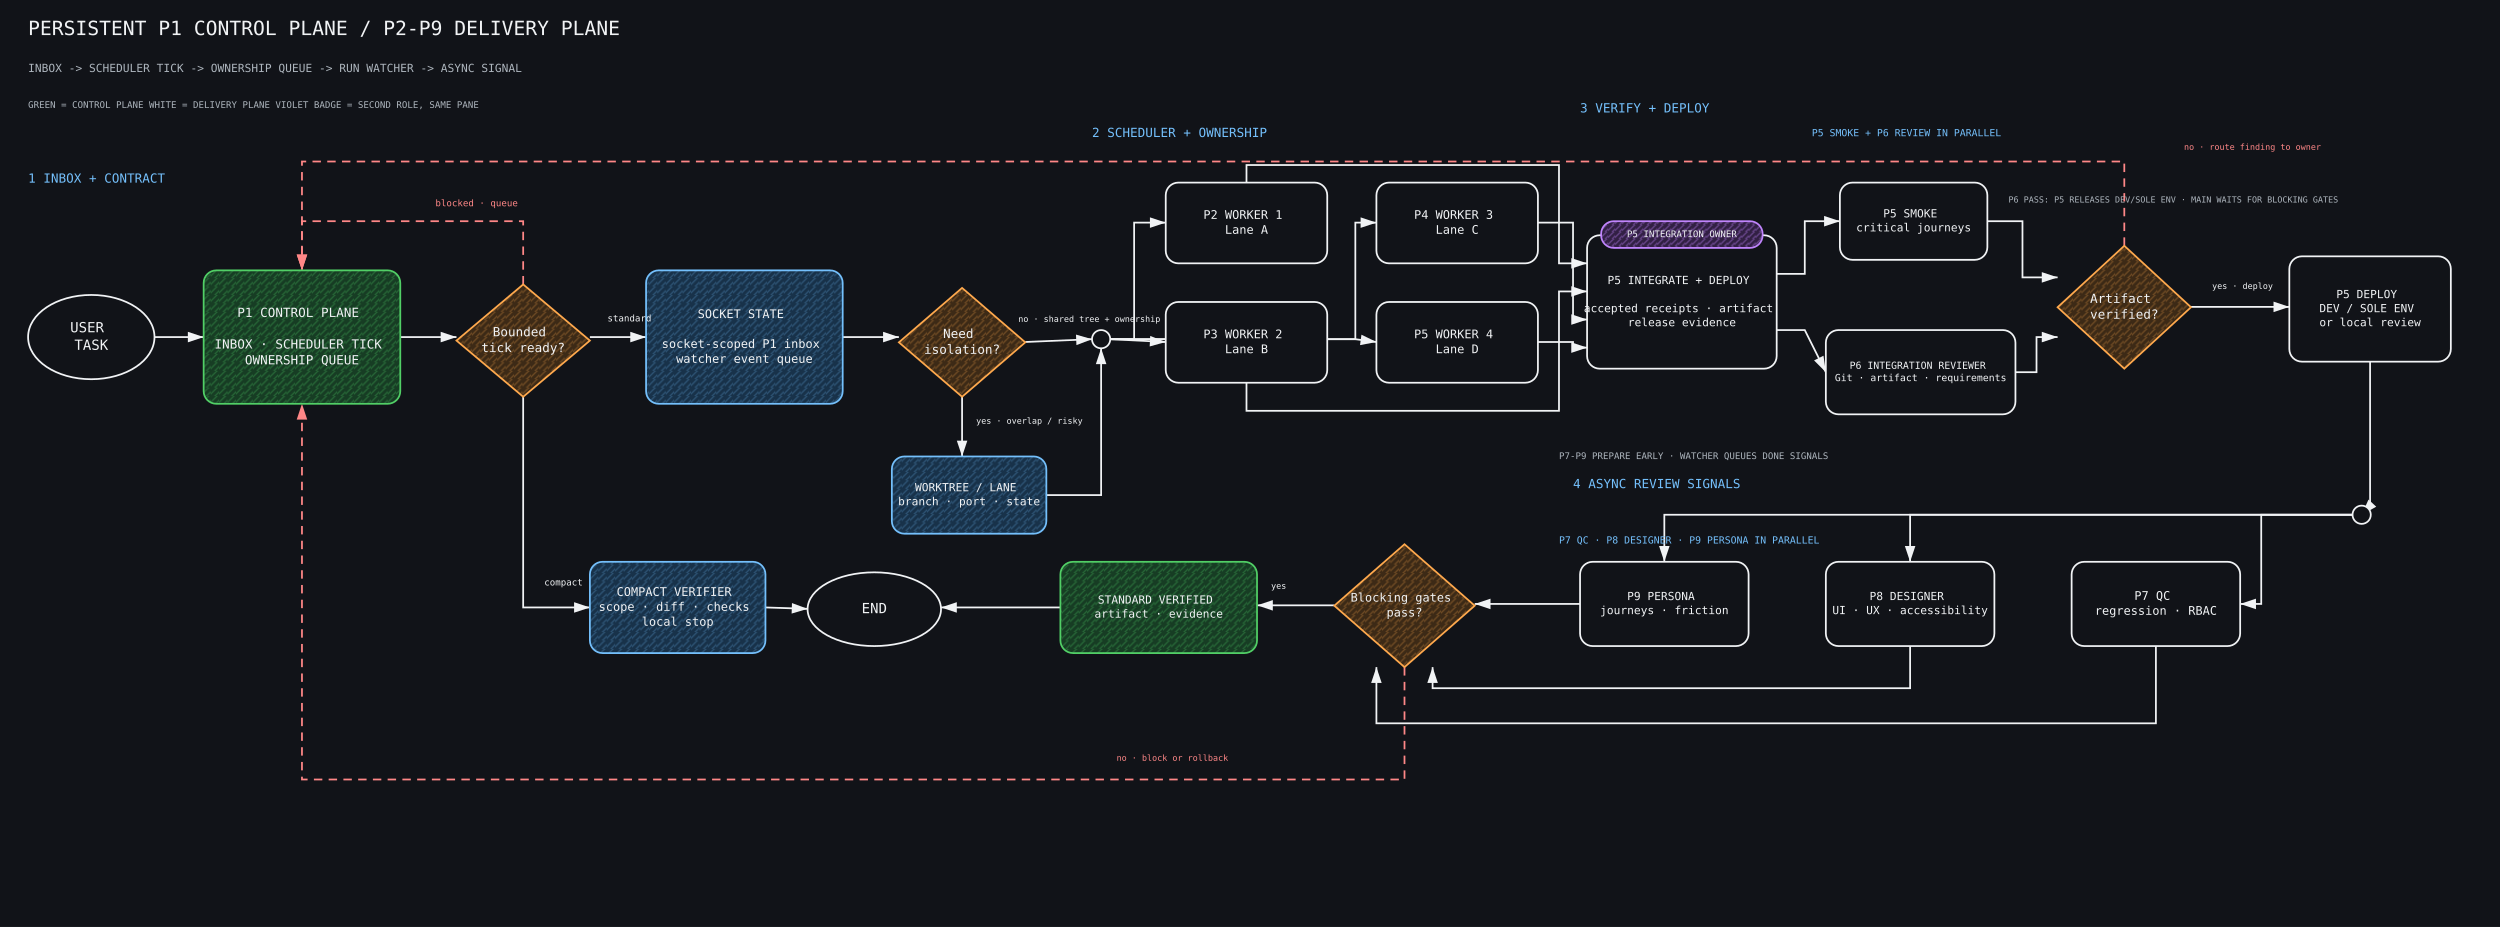
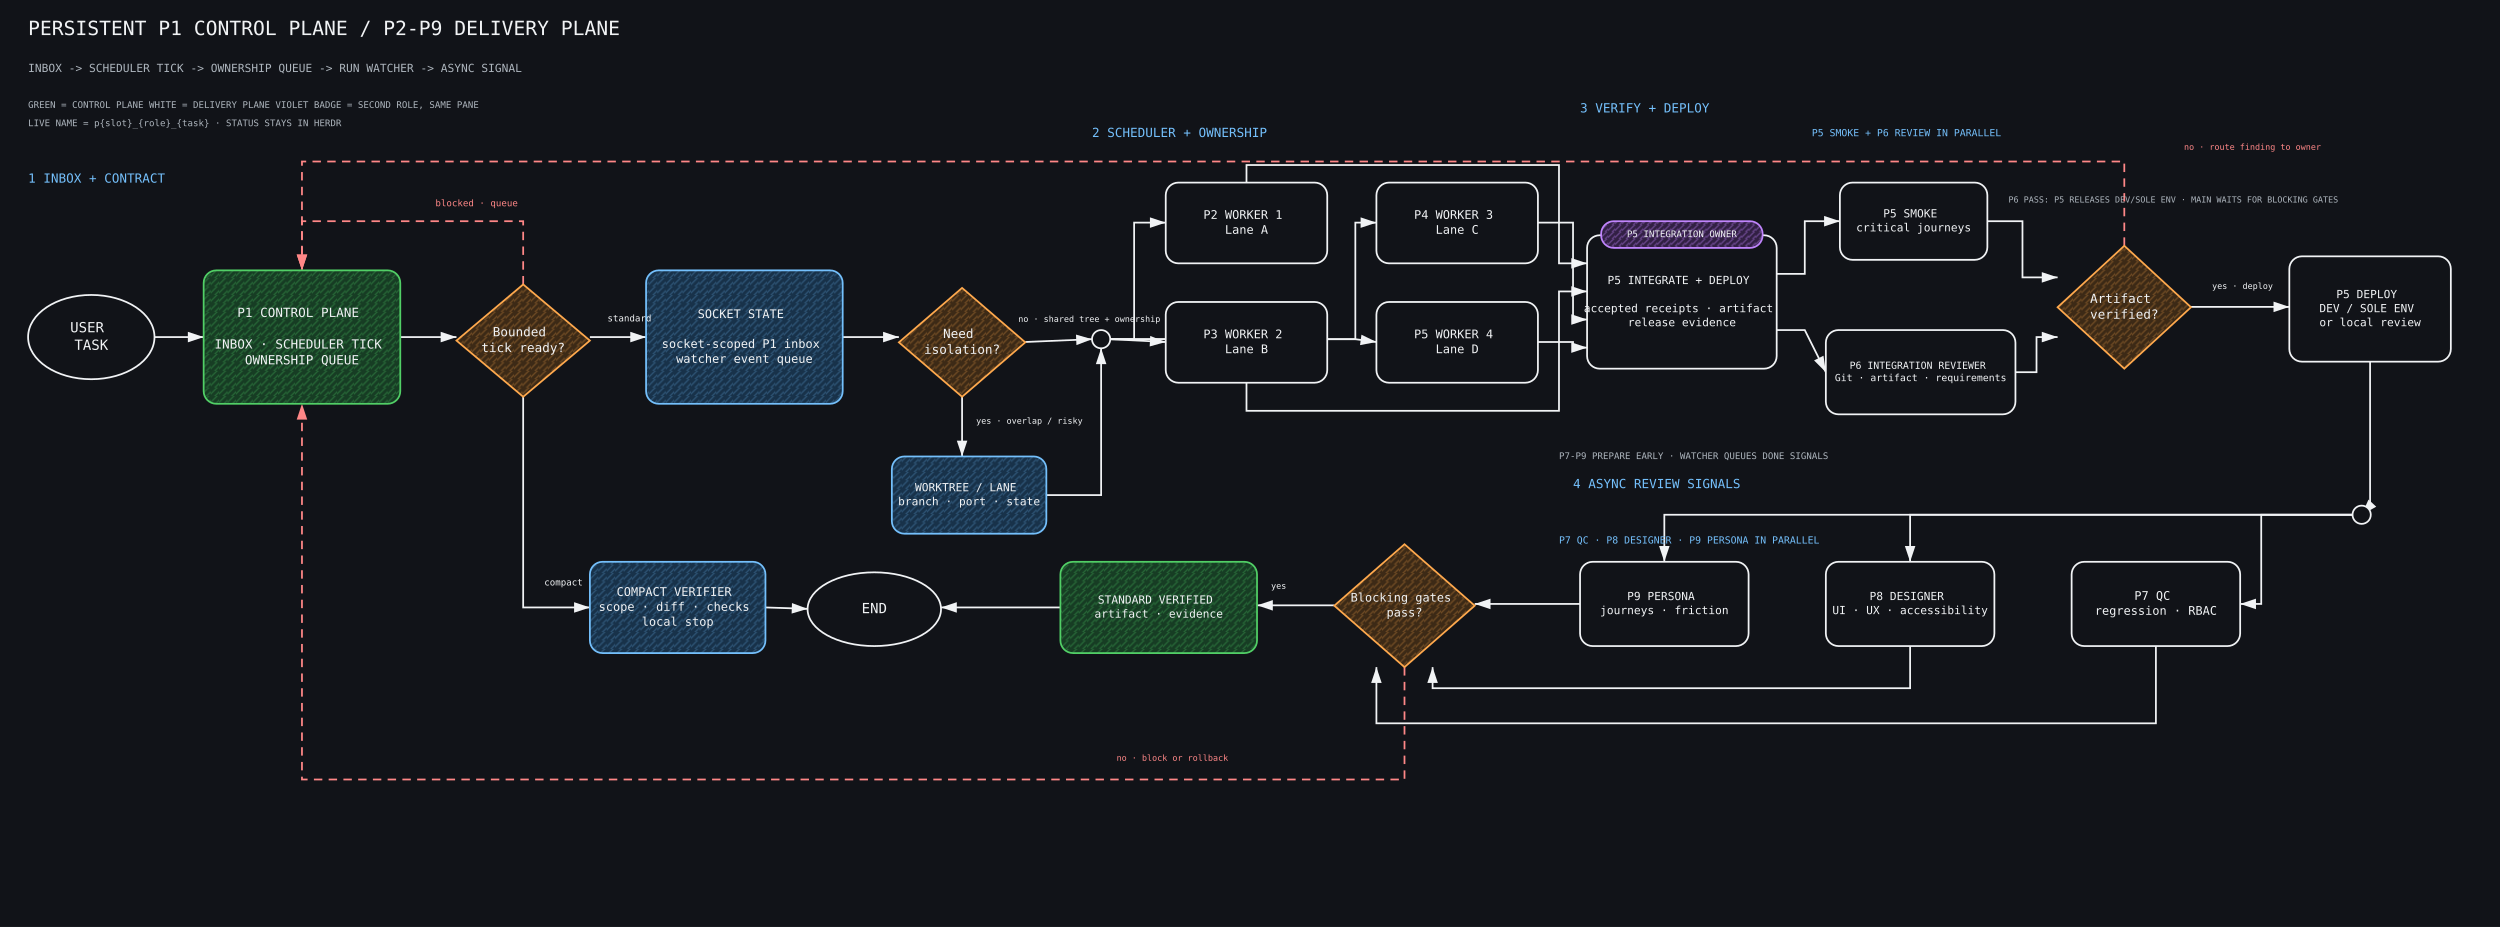
<svg xmlns="http://www.w3.org/2000/svg" width="3560" height="1320" viewBox="0 0 3560 1320">
  <defs>
    <pattern id="greenHatch" width="12" height="12" patternUnits="userSpaceOnUse">
      <rect width="12" height="12" fill="#173d24" />
      <path d="M-3 12L12-3M3 15L15 3" stroke="#51cf66" stroke-opacity=".26" stroke-width="2" />
    </pattern>
    <pattern id="amberHatch" width="12" height="12" patternUnits="userSpaceOnUse">
      <rect width="12" height="12" fill="#3d2a16" />
      <path d="M-3 12L12-3M3 15L15 3" stroke="#ffa94d" stroke-opacity=".24" stroke-width="2" />
    </pattern>
    <pattern id="blueHatch" width="12" height="12" patternUnits="userSpaceOnUse">
      <rect width="12" height="12" fill="#18324a" />
      <path d="M-3 12L12-3M3 15L15 3" stroke="#74c0fc" stroke-opacity=".22" stroke-width="2" />
    </pattern>
    <pattern id="violetHatch" width="10" height="10" patternUnits="userSpaceOnUse">
      <rect width="10" height="10" fill="#322044" />
      <path d="M-2 10L10-2M3 13L13 3" stroke="#c084fc" stroke-opacity=".35" stroke-width="2" />
    </pattern>
    <marker id="arrowWhite" markerWidth="10" markerHeight="10" refX="9" refY="3" orient="auto" markerUnits="strokeWidth">
      <path d="M0,0 L0,6 L9,3 z" fill="#f1f3f5" />
    </marker>
    <marker id="arrowRed" markerWidth="10" markerHeight="10" refX="9" refY="3" orient="auto" markerUnits="strokeWidth">
      <path d="M0,0 L0,6 L9,3 z" fill="#ff8787" />
    </marker>
  </defs>
  <rect width="3560" height="1320" fill="#111318" />
  <g font-family="ui-monospace, SFMono-Regular, Menlo, Consolas, monospace">
    <polyline id="task_o" points="220,480 290,480" fill="none" stroke="#f1f3f5" stroke-width="2.5" marker-end="url(#arrowWhite)" />
    <polyline id="o_ready" points="570,480 650,480" fill="none" stroke="#f1f3f5" stroke-width="2.5" marker-end="url(#arrowWhite)" />
    <polyline id="ready_yes" points="840,480 920,480" fill="none" stroke="#f1f3f5" stroke-width="2.5" marker-end="url(#arrowWhite)" />
    <polyline id="ready_no" points="745,405 745,315 430,315 430,385" fill="none" stroke="#ff8787" stroke-width="2.5" stroke-dasharray="12 9" marker-end="url(#arrowRed)" />
    <polyline id="ready_compact" points="745,565 745,865 840,865" fill="none" stroke="#f1f3f5" stroke-width="2.5" marker-end="url(#arrowWhite)" />
    <polyline id="contract_isolation" points="1200,480 1280,480" fill="none" stroke="#f1f3f5" stroke-width="2.5" marker-end="url(#arrowWhite)" />
    <polyline id="isolation_no" points="1460,487 1555,483" fill="none" stroke="#f1f3f5" stroke-width="2.5" marker-end="url(#arrowWhite)" />
    <polyline id="isolation_yes" points="1370,565 1370,650" fill="none" stroke="#f1f3f5" stroke-width="2.5" marker-end="url(#arrowWhite)" />
    <polyline id="worktree_fork" points="1490,705 1568,705 1568,496" fill="none" stroke="#f1f3f5" stroke-width="2.5" marker-end="url(#arrowWhite)" />
    <polyline id="fork_w1" points="1581,483 1615,483 1615,317 1660,317" fill="none" stroke="#f1f3f5" stroke-width="2.5" marker-end="url(#arrowWhite)" />
    <polyline id="fork_w2" points="1581,483 1660,487" fill="none" stroke="#f1f3f5" stroke-width="2.5" marker-end="url(#arrowWhite)" />
    <polyline id="fork_w3" points="1581,483 1930,483 1930,317 1960,317" fill="none" stroke="#f1f3f5" stroke-width="2.5" marker-end="url(#arrowWhite)" />
    <polyline id="fork_w4" points="1581,483 1930,483 1960,487" fill="none" stroke="#f1f3f5" stroke-width="2.5" marker-end="url(#arrowWhite)" />
    <polyline id="w1_integrated" points="1775,260 1775,235 2220,235 2220,375 2260,375" fill="none" stroke="#f1f3f5" stroke-width="2.5" marker-end="url(#arrowWhite)" />
    <polyline id="w2_integrated" points="1775,545 1775,585 2220,585 2220,415 2260,415" fill="none" stroke="#f1f3f5" stroke-width="2.5" marker-end="url(#arrowWhite)" />
    <polyline id="w3_integrated" points="2190,317 2240,317 2240,455 2260,455" fill="none" stroke="#f1f3f5" stroke-width="2.5" marker-end="url(#arrowWhite)" />
    <polyline id="w4_integrated" points="2190,487 2240,487 2240,495 2260,495" fill="none" stroke="#f1f3f5" stroke-width="2.5" marker-end="url(#arrowWhite)" />
    <polyline id="integrated_smoke" points="2530,390 2570,390 2570,315 2620,315" fill="none" stroke="#f1f3f5" stroke-width="2.5" marker-end="url(#arrowWhite)" />
    <polyline id="integrated_reviewer" points="2530,470 2570,470 2600,530" fill="none" stroke="#f1f3f5" stroke-width="2.5" marker-end="url(#arrowWhite)" />
    <polyline id="smoke_artifact" points="2830,315 2880,315 2880,395 2930,395" fill="none" stroke="#f1f3f5" stroke-width="2.5" marker-end="url(#arrowWhite)" />
    <polyline id="reviewer_artifact" points="2870,530 2900,530 2900,480 2930,480" fill="none" stroke="#f1f3f5" stroke-width="2.5" marker-end="url(#arrowWhite)" />
    <polyline id="artifact_yes" points="3120,437 3260,437" fill="none" stroke="#f1f3f5" stroke-width="2.5" marker-end="url(#arrowWhite)" />
    <polyline id="artifact_no" points="3025,350 3025,230 430,230 430,385" fill="none" stroke="#ff8787" stroke-width="2.5" stroke-dasharray="12 9" marker-end="url(#arrowRed)" />
    <polyline id="deploy_review_fork" points="3375,515 3375,720 3363,733" fill="none" stroke="#f1f3f5" stroke-width="2.5" marker-end="url(#arrowWhite)" />
    <polyline id="review_fork_qc" points="3350,733 3220,733 3220,860 3190,860" fill="none" stroke="#f1f3f5" stroke-width="2.5" marker-end="url(#arrowWhite)" />
    <polyline id="review_fork_designer" points="3350,733 2720,733 2720,800" fill="none" stroke="#f1f3f5" stroke-width="2.5" marker-end="url(#arrowWhite)" />
    <polyline id="review_fork_persona" points="3350,733 2370,733 2370,800" fill="none" stroke="#f1f3f5" stroke-width="2.5" marker-end="url(#arrowWhite)" />
    <polyline id="qc_review_gate" points="3070,920 3070,1030 1960,1030 1960,950" fill="none" stroke="#f1f3f5" stroke-width="2.5" marker-end="url(#arrowWhite)" />
    <polyline id="designer_review_gate" points="2720,920 2720,980 2040,980 2040,950" fill="none" stroke="#f1f3f5" stroke-width="2.5" marker-end="url(#arrowWhite)" />
    <polyline id="persona_review_gate" points="2250,860 2100,860" fill="none" stroke="#f1f3f5" stroke-width="2.5" marker-end="url(#arrowWhite)" />
    <polyline id="review_yes" points="1900,862 1790,862" fill="none" stroke="#f1f3f5" stroke-width="2.5" marker-end="url(#arrowWhite)" />
    <polyline id="review_no" points="2000,950 2000,1110 430,1110 430,575" fill="none" stroke="#ff8787" stroke-width="2.5" stroke-dasharray="12 9" marker-end="url(#arrowRed)" />
    <polyline id="promotion_end" points="1510,865 1340,865" fill="none" stroke="#f1f3f5" stroke-width="2.5" marker-end="url(#arrowWhite)" />
    <polyline id="verified_end" points="1090,865 1150,867" fill="none" stroke="#f1f3f5" stroke-width="2.5" marker-end="url(#arrowWhite)" />
    <ellipse id="task" cx="130.0" cy="480.0" rx="90.0" ry="60.0" fill="#111318" stroke="#f1f3f5" stroke-width="2.5" />
    <rect id="orchestrator" x="290" y="385" width="280" height="190" rx="18" fill="url(#greenHatch)" stroke="#51cf66" stroke-width="2.5" />
    <polygon id="ready" points="745.0,405 840,485.0 745.0,565 650,485.0" fill="url(#amberHatch)" stroke="#ffa94d" stroke-width="2.5" />
    <rect id="contract" x="920" y="385" width="280" height="190" rx="18" fill="url(#blueHatch)" stroke="#74c0fc" stroke-width="2.5" />
    <polygon id="isolation" points="1370.0,410 1460,487.5 1370.0,565 1280,487.5" fill="url(#amberHatch)" stroke="#ffa94d" stroke-width="2.5" />
    <rect id="worktree" x="1270" y="650" width="220" height="110" rx="18" fill="url(#blueHatch)" stroke="#74c0fc" stroke-width="2.5" />
    <ellipse id="fork" cx="1568.0" cy="483.0" rx="13.0" ry="13.0" fill="#111318" stroke="#f1f3f5" stroke-width="2.5" />
    <rect id="worker_1" x="1660" y="260" width="230" height="115" rx="18" fill="#111318" stroke="#f1f3f5" stroke-width="2.5" />
    <rect id="worker_2" x="1660" y="430" width="230" height="115" rx="18" fill="#111318" stroke="#f1f3f5" stroke-width="2.5" />
    <rect id="worker_3" x="1960" y="260" width="230" height="115" rx="18" fill="#111318" stroke="#f1f3f5" stroke-width="2.5" />
    <rect id="worker_4" x="1960" y="430" width="230" height="115" rx="18" fill="#111318" stroke="#f1f3f5" stroke-width="2.5" />
    <rect id="integrated" x="2260" y="335" width="270" height="190" rx="18" fill="#111318" stroke="#f1f3f5" stroke-width="2.5" />
    <rect id="integration_badge" x="2280" y="315" width="230" height="38" rx="18" fill="url(#violetHatch)" stroke="#c084fc" stroke-width="2.5" />
    <rect id="smoke" x="2620" y="260" width="210" height="110" rx="18" fill="#111318" stroke="#f1f3f5" stroke-width="2.5" />
    <rect id="integration_reviewer" x="2600" y="470" width="270" height="120" rx="18" fill="#111318" stroke="#f1f3f5" stroke-width="2.5" />
    <polygon id="artifact_gate" points="3025.0,350 3120,437.5 3025.0,525 2930,437.5" fill="url(#amberHatch)" stroke="#ffa94d" stroke-width="2.5" />
    <rect id="deploy" x="3260" y="365" width="230" height="150" rx="18" fill="#111318" stroke="#f1f3f5" stroke-width="2.5" />
    <ellipse id="review_fork" cx="3363.0" cy="733.0" rx="13.0" ry="13.0" fill="#111318" stroke="#f1f3f5" stroke-width="2.5" />
    <rect id="qc" x="2950" y="800" width="240" height="120" rx="18" fill="#111318" stroke="#f1f3f5" stroke-width="2.5" />
    <rect id="designer" x="2600" y="800" width="240" height="120" rx="18" fill="#111318" stroke="#f1f3f5" stroke-width="2.5" />
    <rect id="persona" x="2250" y="800" width="240" height="120" rx="18" fill="#111318" stroke="#f1f3f5" stroke-width="2.5" />
    <polygon id="review_gate" points="2000.0,775 2100,862.5 2000.0,950 1900,862.5" fill="url(#amberHatch)" stroke="#ffa94d" stroke-width="2.5" />
    <rect id="promotion" x="1510" y="800" width="280" height="130" rx="18" fill="url(#greenHatch)" stroke="#51cf66" stroke-width="2.5" />
    <rect id="verified" x="840" y="800" width="250" height="130" rx="18" fill="url(#blueHatch)" stroke="#74c0fc" stroke-width="2.5" />
    <ellipse id="end" cx="1245.0" cy="867.5" rx="95.0" ry="52.5" fill="#111318" stroke="#f1f3f5" stroke-width="2.5" />
    <text font-size="20" fill="#f1f3f5" text-anchor="middle" dominant-baseline="middle">
      <tspan x="130.0" y="467.5">USER</tspan>
      <tspan x="130.0" y="492.5">TASK</tspan>
    </text>
    <text font-size="18" fill="#f1f3f5" text-anchor="middle" dominant-baseline="middle">
      <tspan x="430.0" y="446.25">P1 CONTROL PLANE</tspan>
      <tspan x="430.0" y="468.75" />
      <tspan x="430.0" y="491.25">INBOX · SCHEDULER TICK</tspan>
      <tspan x="430.0" y="513.75">OWNERSHIP QUEUE</tspan>
    </text>
    <text font-size="18" fill="#f1f3f5" text-anchor="middle" dominant-baseline="middle">
      <tspan x="745.0" y="473.75">Bounded</tspan>
      <tspan x="745.0" y="496.25">tick ready?</tspan>
    </text>
    <text font-size="17" fill="#f1f3f5" text-anchor="middle" dominant-baseline="middle">
      <tspan x="1060.0" y="448.125">SOCKET STATE</tspan>
      <tspan x="1060.0" y="469.375" />
      <tspan x="1060.0" y="490.625">socket-scoped P1 inbox</tspan>
      <tspan x="1060.0" y="511.875">watcher event queue</tspan>
    </text>
    <text font-size="18" fill="#f1f3f5" text-anchor="middle" dominant-baseline="middle">
      <tspan x="1370.0" y="476.25">Need</tspan>
      <tspan x="1370.0" y="498.75">isolation?</tspan>
    </text>
    <text font-size="16" fill="#f1f3f5" text-anchor="middle" dominant-baseline="middle">
      <tspan x="1380.0" y="695.0">WORKTREE / LANE</tspan>
      <tspan x="1380.0" y="715.0">branch · port · state</tspan>
    </text>
    <text font-size="16" fill="#f1f3f5" text-anchor="middle" dominant-baseline="middle">
      <tspan x="1568.0" y="483.0" />
    </text>
    <text font-size="17" fill="#f1f3f5" text-anchor="middle" dominant-baseline="middle">
      <tspan x="1775.0" y="306.875">P2  WORKER 1</tspan>
      <tspan x="1775.0" y="328.125">Lane A</tspan>
    </text>
    <text font-size="17" fill="#f1f3f5" text-anchor="middle" dominant-baseline="middle">
      <tspan x="1775.0" y="476.875">P3  WORKER 2</tspan>
      <tspan x="1775.0" y="498.125">Lane B</tspan>
    </text>
    <text font-size="17" fill="#f1f3f5" text-anchor="middle" dominant-baseline="middle">
      <tspan x="2075.0" y="306.875">P4  WORKER 3</tspan>
      <tspan x="2075.0" y="328.125">Lane C</tspan>
    </text>
    <text font-size="17" fill="#f1f3f5" text-anchor="middle" dominant-baseline="middle">
      <tspan x="2075.0" y="476.875">P5  WORKER 4</tspan>
      <tspan x="2075.0" y="498.125">Lane D</tspan>
    </text>
    <text font-size="16" fill="#f1f3f5" text-anchor="middle" dominant-baseline="middle">
      <tspan x="2395.0" y="400.0">P5 INTEGRATE + DEPLOY</tspan>
      <tspan x="2395.0" y="420.0" />
      <tspan x="2395.0" y="440.0">accepted receipts · artifact</tspan>
      <tspan x="2395.0" y="460.0">release evidence</tspan>
    </text>
    <text font-size="13" fill="#f1f3f5" text-anchor="middle" dominant-baseline="middle">
      <tspan x="2395.0" y="334.0">P5  INTEGRATION OWNER</tspan>
    </text>
    <text font-size="16" fill="#f1f3f5" text-anchor="middle" dominant-baseline="middle">
      <tspan x="2725.0" y="305.0">P5  SMOKE</tspan>
      <tspan x="2725.0" y="325.0">critical journeys</tspan>
    </text>
    <text font-size="14" fill="#f1f3f5" text-anchor="middle" dominant-baseline="middle">
      <tspan x="2735.0" y="521.25">P6  INTEGRATION REVIEWER</tspan>
      <tspan x="2735.0" y="538.75">Git · artifact · requirements</tspan>
    </text>
    <text font-size="18" fill="#f1f3f5" text-anchor="middle" dominant-baseline="middle">
      <tspan x="3025.0" y="426.25">Artifact</tspan>
      <tspan x="3025.0" y="448.75">verified?</tspan>
    </text>
    <text font-size="16" fill="#f1f3f5" text-anchor="middle" dominant-baseline="middle">
      <tspan x="3375.0" y="420.0">P5  DEPLOY</tspan>
      <tspan x="3375.0" y="440.0">DEV / SOLE ENV</tspan>
      <tspan x="3375.0" y="460.0">or local review</tspan>
    </text>
    <text font-size="16" fill="#f1f3f5" text-anchor="middle" dominant-baseline="middle">
      <tspan x="3363.0" y="733.0" />
    </text>
    <text font-size="17" fill="#f1f3f5" text-anchor="middle" dominant-baseline="middle">
      <tspan x="3070.0" y="849.375">P7  QC</tspan>
      <tspan x="3070.0" y="870.625">regression · RBAC</tspan>
    </text>
    <text font-size="16" fill="#f1f3f5" text-anchor="middle" dominant-baseline="middle">
      <tspan x="2720.0" y="850.0">P8  DESIGNER</tspan>
      <tspan x="2720.0" y="870.0">UI · UX · accessibility</tspan>
    </text>
    <text font-size="16" fill="#f1f3f5" text-anchor="middle" dominant-baseline="middle">
      <tspan x="2370.0" y="850.0">P9  PERSONA</tspan>
      <tspan x="2370.0" y="870.0">journeys · friction</tspan>
    </text>
    <text font-size="17" fill="#f1f3f5" text-anchor="middle" dominant-baseline="middle">
      <tspan x="2000.0" y="851.875">Blocking gates</tspan>
      <tspan x="2000.0" y="873.125">pass?</tspan>
    </text>
    <text font-size="16" fill="#f1f3f5" text-anchor="middle" dominant-baseline="middle">
      <tspan x="1650.0" y="855.0">STANDARD VERIFIED</tspan>
      <tspan x="1650.0" y="875.0">artifact · evidence</tspan>
    </text>
    <text font-size="17" fill="#f1f3f5" text-anchor="middle" dominant-baseline="middle">
      <tspan x="965.0" y="843.75">COMPACT VERIFIER</tspan>
      <tspan x="965.0" y="865.0">scope · diff · checks</tspan>
      <tspan x="965.0" y="886.25">local stop</tspan>
    </text>
    <text font-size="20" fill="#f1f3f5" text-anchor="middle" dominant-baseline="middle">
      <tspan x="1245.0" y="867.5">END</tspan>
    </text>
    <text font-size="28" fill="#f1f3f5" text-anchor="start" dominant-baseline="middle">
      <tspan x="40" y="42.0">PERSISTENT P1 CONTROL PLANE / P2-P9 DELIVERY PLANE</tspan>
    </text>
    <text font-size="16" fill="#adb5bd" text-anchor="start" dominant-baseline="middle">
      <tspan x="40" y="98.0">INBOX -&gt; SCHEDULER TICK -&gt; OWNERSHIP QUEUE -&gt; RUN WATCHER -&gt; ASYNC SIGNAL</tspan>
    </text>
    <text font-size="13" fill="#adb5bd" text-anchor="start" dominant-baseline="middle">
      <tspan x="40" y="150.0">GREEN = CONTROL PLANE   WHITE = DELIVERY PLANE   VIOLET BADGE = SECOND ROLE, SAME PANE</tspan>
    </text>
+     <text font-size="13" fill="#adb5bd" text-anchor="start" dominant-baseline="middle">
+       <tspan x="40" y="176.0">LIVE NAME = p{slot}_{role}_{task} · STATUS STAYS IN HERDR</tspan>
+     </text>
    <text font-size="18" fill="#74c0fc" text-anchor="start" dominant-baseline="middle">
      <tspan x="40" y="255.0">1  INBOX + CONTRACT</tspan>
    </text>
    <text font-size="18" fill="#74c0fc" text-anchor="start" dominant-baseline="middle">
      <tspan x="1555" y="190.0">2  SCHEDULER + OWNERSHIP</tspan>
    </text>
    <text font-size="18" fill="#74c0fc" text-anchor="start" dominant-baseline="middle">
      <tspan x="2250" y="155.0">3  VERIFY + DEPLOY</tspan>
    </text>
    <text font-size="18" fill="#74c0fc" text-anchor="start" dominant-baseline="middle">
      <tspan x="2240" y="690.0">4  ASYNC REVIEW SIGNALS</tspan>
    </text>
    <text font-size="14" fill="#74c0fc" text-anchor="start" dominant-baseline="middle">
      <tspan x="2580" y="190.0">P5 SMOKE + P6 REVIEW IN PARALLEL</tspan>
    </text>
    <text font-size="14" fill="#74c0fc" text-anchor="start" dominant-baseline="middle">
      <tspan x="2220" y="770.0">P7 QC · P8 DESIGNER · P9 PERSONA IN PARALLEL</tspan>
    </text>
    <text font-size="13" fill="#adb5bd" text-anchor="start" dominant-baseline="middle">
      <tspan x="2220" y="650.0">P7-P9 PREPARE EARLY · WATCHER QUEUES DONE SIGNALS</tspan>
    </text>
    <text font-size="12" fill="#adb5bd" text-anchor="start" dominant-baseline="middle">
      <tspan x="2860" y="285.0">P6 PASS: P5 RELEASES DEV/SOLE ENV · MAIN WAITS FOR BLOCKING GATES</tspan>
    </text>
    <text font-size="13" fill="#f1f3f5" text-anchor="start" dominant-baseline="middle">
      <tspan x="865" y="454.0">standard</tspan>
    </text>
    <text font-size="13" fill="#ff8787" text-anchor="start" dominant-baseline="middle">
      <tspan x="620" y="290.0">blocked · queue</tspan>
    </text>
    <text font-size="13" fill="#f1f3f5" text-anchor="start" dominant-baseline="middle">
      <tspan x="775" y="830.0">compact</tspan>
    </text>
    <text font-size="12" fill="#f1f3f5" text-anchor="start" dominant-baseline="middle">
      <tspan x="1450" y="455.0">no · shared tree + ownership</tspan>
    </text>
    <text font-size="12" fill="#f1f3f5" text-anchor="start" dominant-baseline="middle">
      <tspan x="1390" y="600.0">yes · overlap / risky</tspan>
    </text>
    <text font-size="12" fill="#f1f3f5" text-anchor="start" dominant-baseline="middle">
      <tspan x="3150" y="408.0">yes · deploy</tspan>
    </text>
    <text font-size="12" fill="#ff8787" text-anchor="start" dominant-baseline="middle">
      <tspan x="3110" y="210.0">no · route finding to owner</tspan>
    </text>
    <text font-size="12" fill="#f1f3f5" text-anchor="start" dominant-baseline="middle">
      <tspan x="1810" y="835.0">yes</tspan>
    </text>
    <text font-size="12" fill="#ff8787" text-anchor="start" dominant-baseline="middle">
      <tspan x="1590" y="1080.0">no · block or rollback</tspan>
    </text>
  </g>
</svg>
